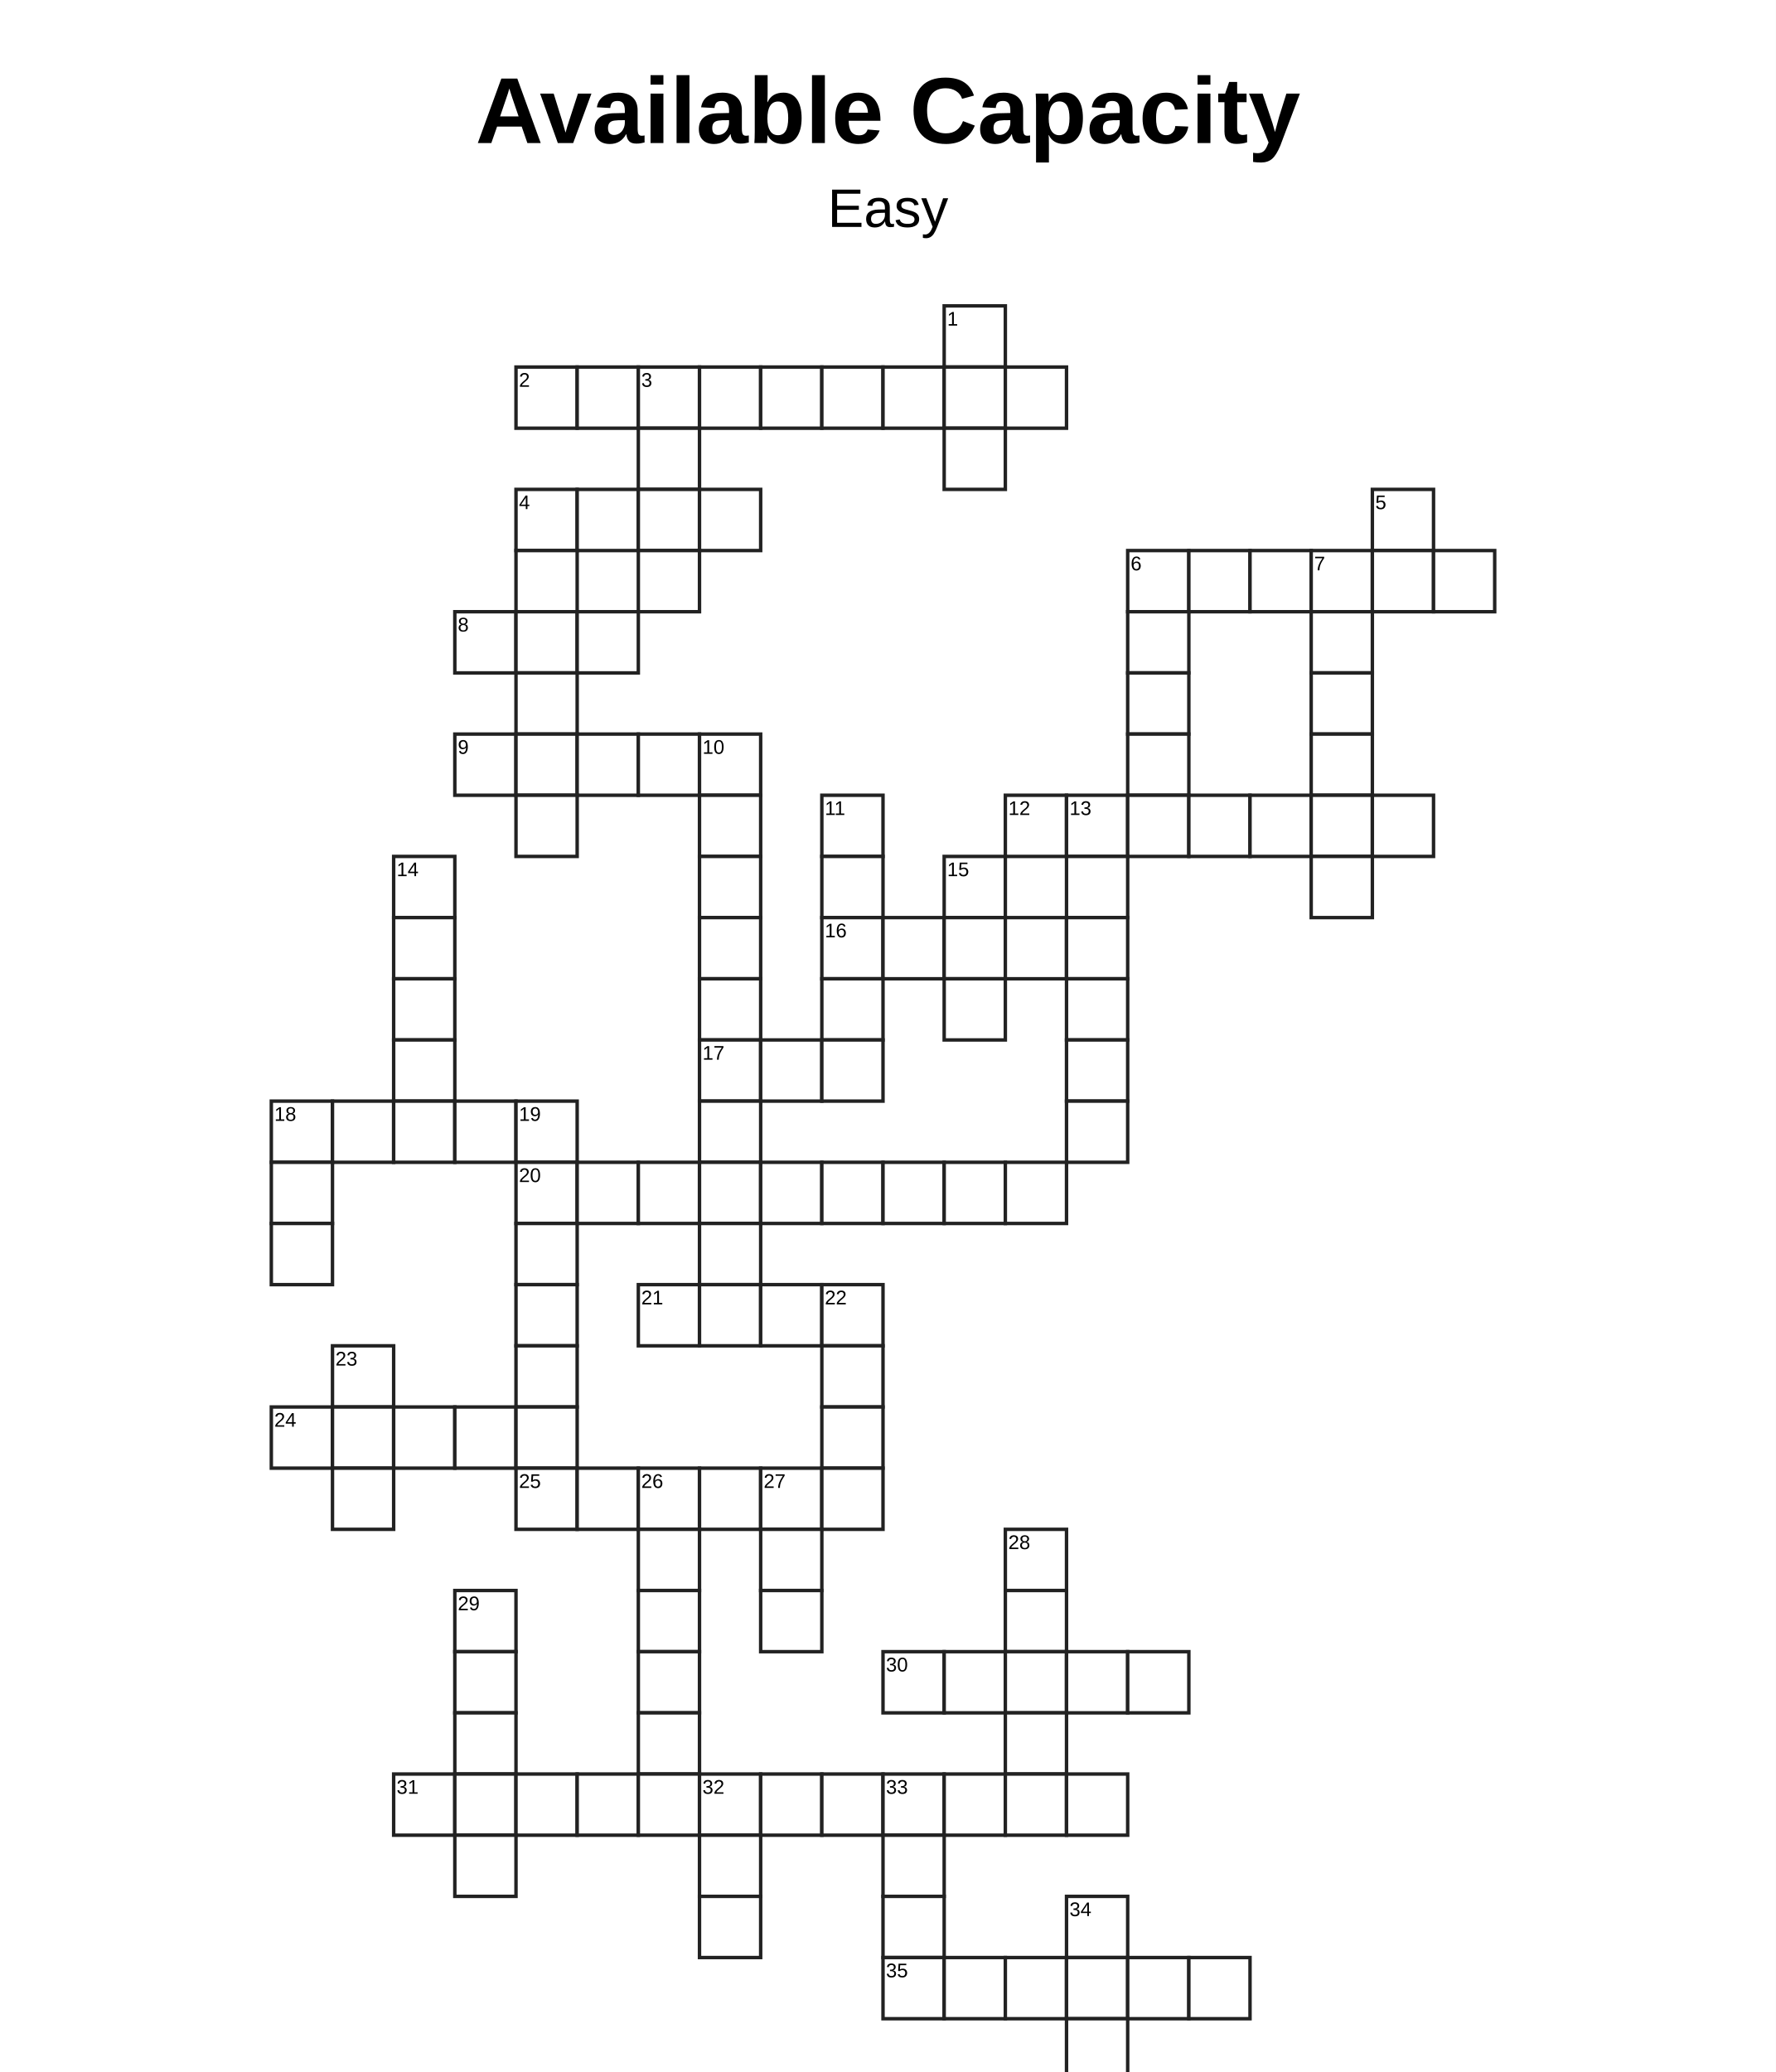
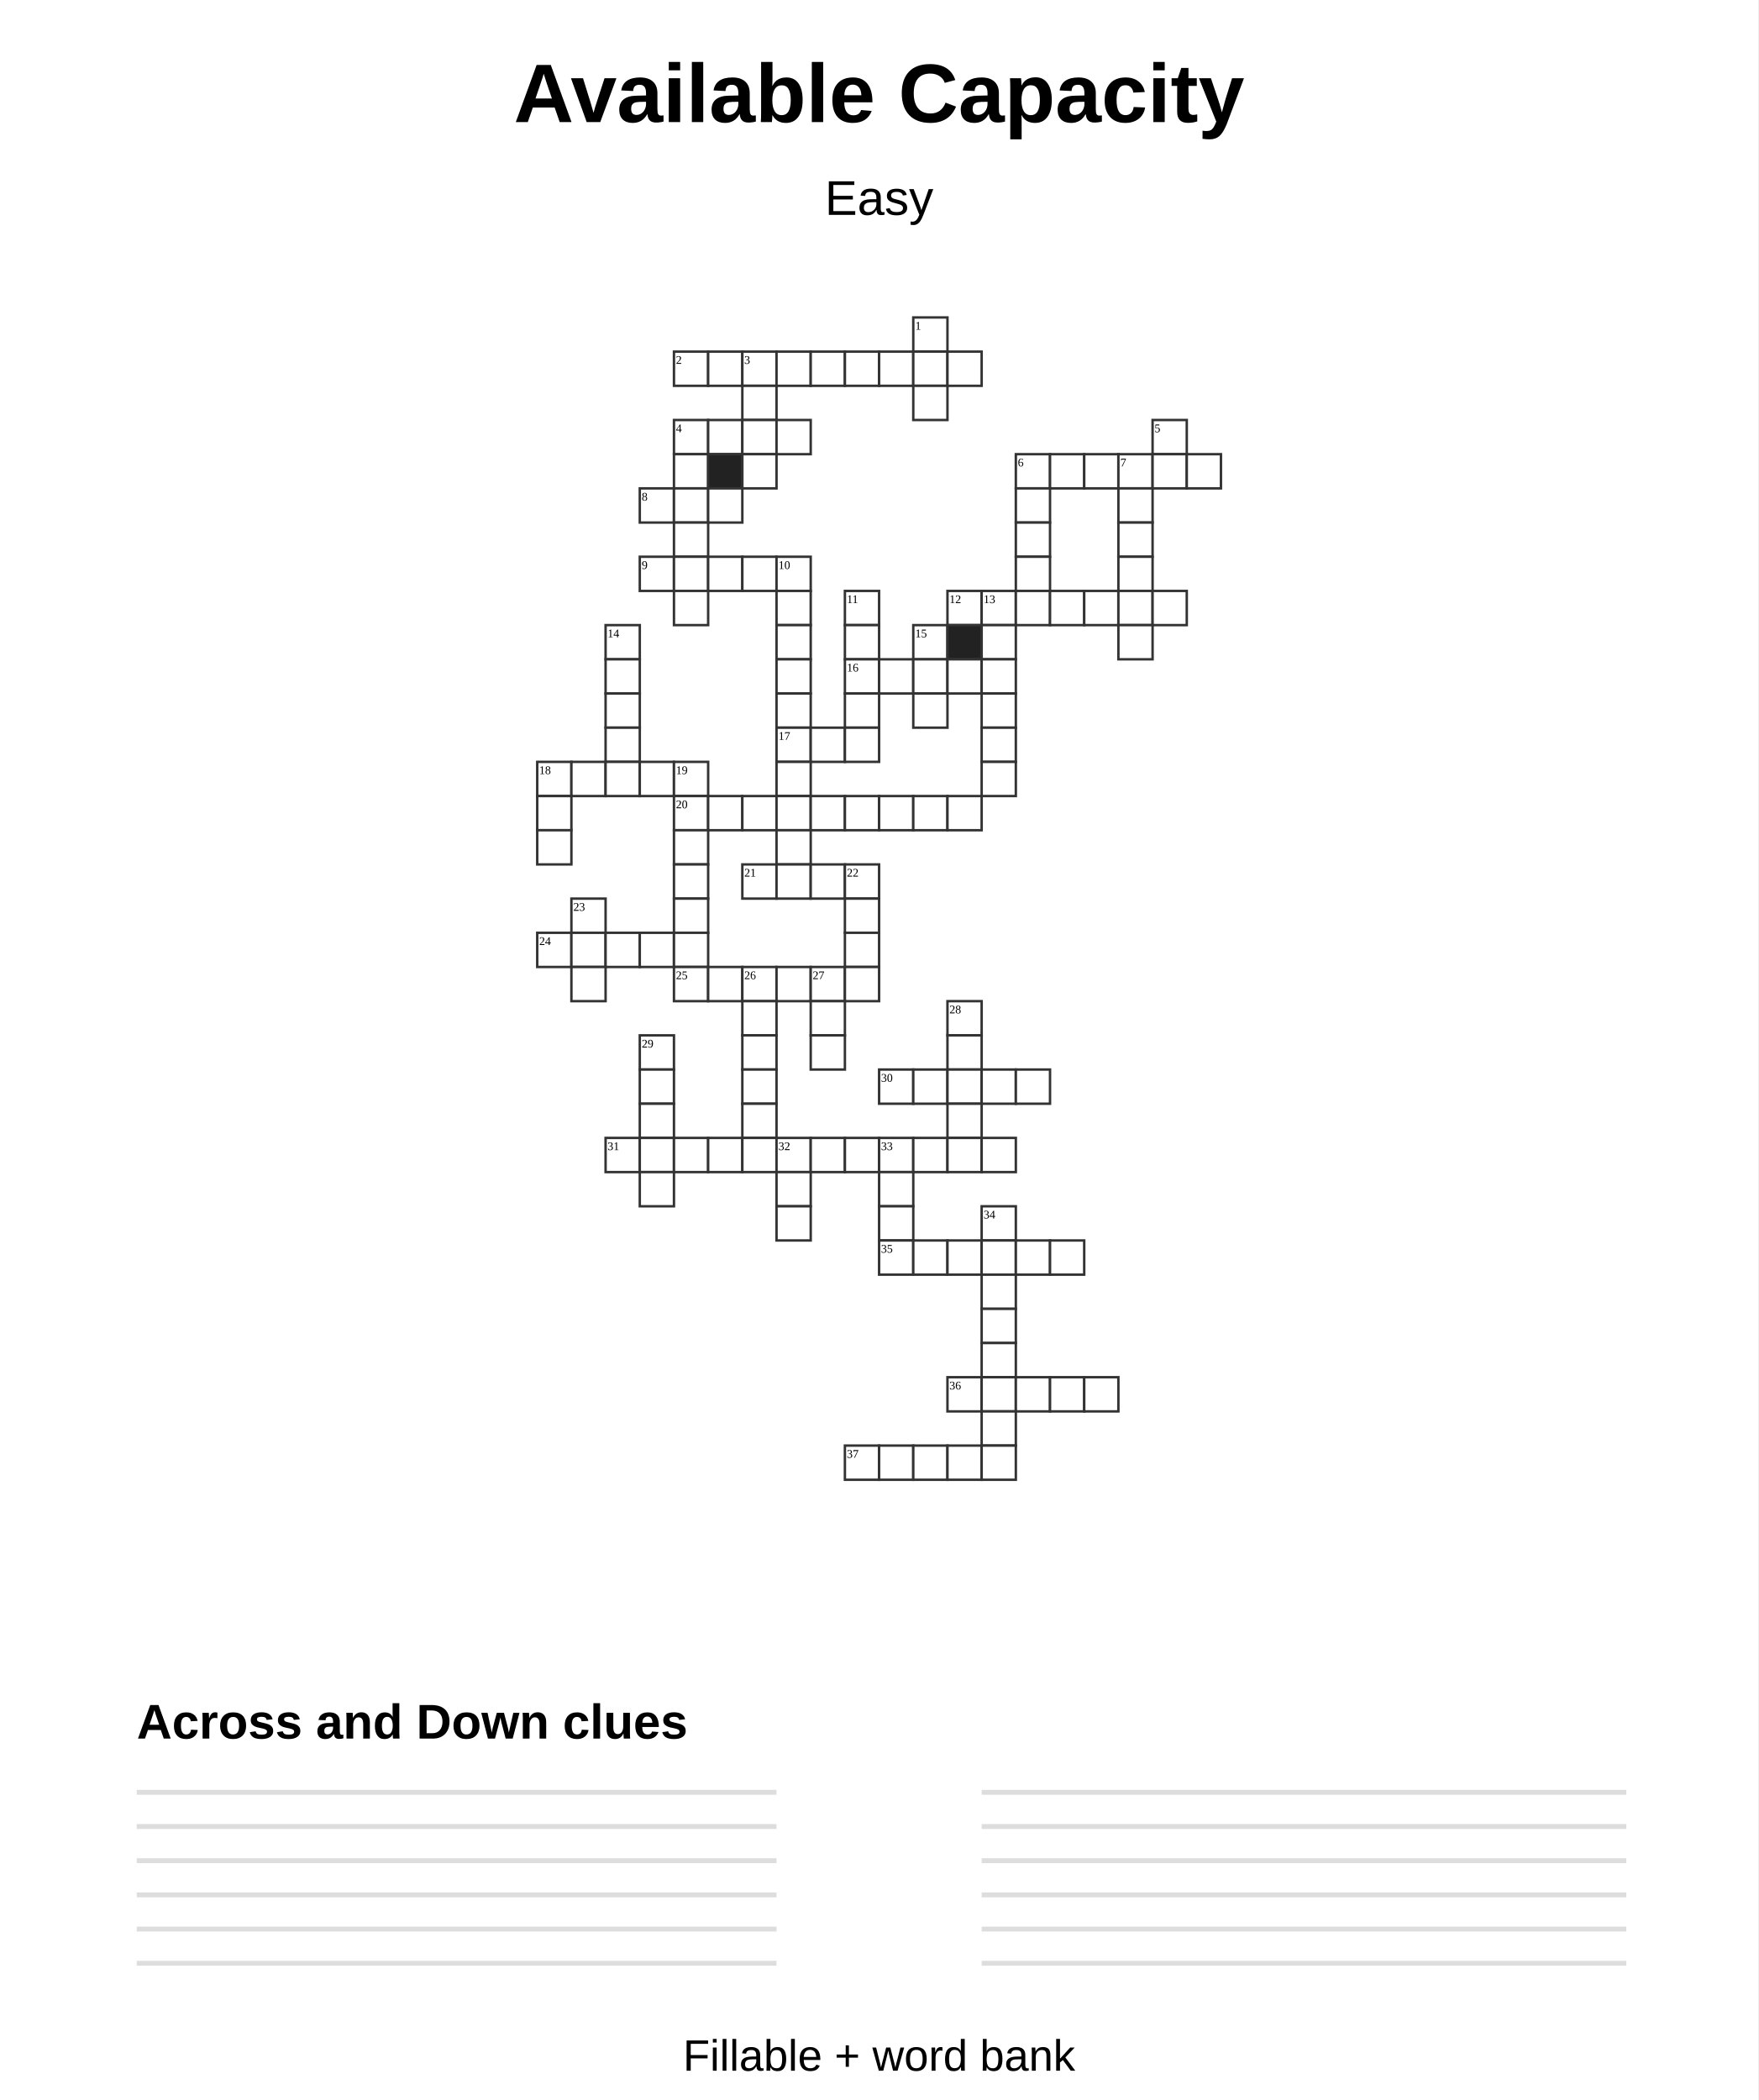
- <svg xmlns="http://www.w3.org/2000/svg" width="360" height="420" viewBox="0 0 360 420">
-   <rect width="360" height="420" fill="white" />
-   <text x="180" y="29" text-anchor="middle" font-family="Arial,sans-serif" font-size="19" font-weight="700">Available Capacity</text>
-   <text x="180" y="46" text-anchor="middle" font-family="Arial,sans-serif" font-size="11">Easy</text>
-   <rect x="191.4" y="62" width="12.4" height="12.4" fill="#fff" stroke="#222" stroke-width=".7" />
-   <text x="192" y="66" font-family="Arial,sans-serif" font-size="4">1</text>
-   <rect x="104.6" y="74.4" width="12.4" height="12.4" fill="#fff" stroke="#222" stroke-width=".7" />
-   <text x="105.2" y="78.4" font-family="Arial,sans-serif" font-size="4">2</text>
-   <rect x="117" y="74.4" width="12.4" height="12.4" fill="#fff" stroke="#222" stroke-width=".7" />
-   <rect x="129.4" y="74.4" width="12.4" height="12.4" fill="#fff" stroke="#222" stroke-width=".7" />
-   <text x="130" y="78.4" font-family="Arial,sans-serif" font-size="4">3</text>
-   <rect x="141.8" y="74.4" width="12.4" height="12.4" fill="#fff" stroke="#222" stroke-width=".7" />
-   <rect x="154.2" y="74.4" width="12.4" height="12.4" fill="#fff" stroke="#222" stroke-width=".7" />
-   <rect x="166.6" y="74.4" width="12.4" height="12.4" fill="#fff" stroke="#222" stroke-width=".7" />
-   <rect x="179" y="74.4" width="12.4" height="12.4" fill="#fff" stroke="#222" stroke-width=".7" />
-   <rect x="191.4" y="74.4" width="12.4" height="12.4" fill="#fff" stroke="#222" stroke-width=".7" />
-   <rect x="203.8" y="74.4" width="12.4" height="12.4" fill="#fff" stroke="#222" stroke-width=".7" />
-   <rect x="129.4" y="86.8" width="12.4" height="12.4" fill="#fff" stroke="#222" stroke-width=".7" />
-   <rect x="191.4" y="86.8" width="12.4" height="12.4" fill="#fff" stroke="#222" stroke-width=".7" />
-   <rect x="104.6" y="99.2" width="12.4" height="12.4" fill="#fff" stroke="#222" stroke-width=".7" />
-   <text x="105.2" y="103.2" font-family="Arial,sans-serif" font-size="4">4</text>
-   <rect x="117" y="99.2" width="12.4" height="12.4" fill="#fff" stroke="#222" stroke-width=".7" />
-   <rect x="129.4" y="99.2" width="12.4" height="12.4" fill="#fff" stroke="#222" stroke-width=".7" />
-   <rect x="141.8" y="99.2" width="12.4" height="12.4" fill="#fff" stroke="#222" stroke-width=".7" />
-   <rect x="278.2" y="99.2" width="12.4" height="12.4" fill="#fff" stroke="#222" stroke-width=".7" />
-   <text x="278.8" y="103.2" font-family="Arial,sans-serif" font-size="4">5</text>
-   <rect x="104.6" y="111.6" width="12.4" height="12.4" fill="#fff" stroke="#222" stroke-width=".7" />
-   <rect x="129.4" y="111.6" width="12.4" height="12.4" fill="#fff" stroke="#222" stroke-width=".7" />
-   <rect x="228.6" y="111.6" width="12.4" height="12.4" fill="#fff" stroke="#222" stroke-width=".7" />
-   <text x="229.2" y="115.6" font-family="Arial,sans-serif" font-size="4">6</text>
-   <rect x="241" y="111.6" width="12.4" height="12.4" fill="#fff" stroke="#222" stroke-width=".7" />
-   <rect x="253.4" y="111.6" width="12.4" height="12.4" fill="#fff" stroke="#222" stroke-width=".7" />
-   <rect x="265.8" y="111.6" width="12.4" height="12.4" fill="#fff" stroke="#222" stroke-width=".7" />
-   <text x="266.4" y="115.6" font-family="Arial,sans-serif" font-size="4">7</text>
-   <rect x="278.2" y="111.6" width="12.4" height="12.4" fill="#fff" stroke="#222" stroke-width=".7" />
-   <rect x="290.6" y="111.6" width="12.4" height="12.4" fill="#fff" stroke="#222" stroke-width=".7" />
-   <rect x="92.2" y="124" width="12.4" height="12.4" fill="#fff" stroke="#222" stroke-width=".7" />
-   <text x="92.8" y="128" font-family="Arial,sans-serif" font-size="4">8</text>
-   <rect x="104.6" y="124" width="12.4" height="12.4" fill="#fff" stroke="#222" stroke-width=".7" />
-   <rect x="117" y="124" width="12.4" height="12.4" fill="#fff" stroke="#222" stroke-width=".7" />
-   <rect x="228.6" y="124" width="12.4" height="12.4" fill="#fff" stroke="#222" stroke-width=".7" />
-   <rect x="265.8" y="124" width="12.4" height="12.4" fill="#fff" stroke="#222" stroke-width=".7" />
-   <rect x="104.6" y="136.4" width="12.4" height="12.4" fill="#fff" stroke="#222" stroke-width=".7" />
-   <rect x="228.6" y="136.4" width="12.4" height="12.4" fill="#fff" stroke="#222" stroke-width=".7" />
-   <rect x="265.8" y="136.4" width="12.4" height="12.4" fill="#fff" stroke="#222" stroke-width=".7" />
-   <rect x="92.2" y="148.8" width="12.4" height="12.4" fill="#fff" stroke="#222" stroke-width=".7" />
-   <text x="92.8" y="152.8" font-family="Arial,sans-serif" font-size="4">9</text>
-   <rect x="104.6" y="148.8" width="12.4" height="12.4" fill="#fff" stroke="#222" stroke-width=".7" />
-   <rect x="117" y="148.8" width="12.4" height="12.4" fill="#fff" stroke="#222" stroke-width=".7" />
-   <rect x="129.4" y="148.8" width="12.4" height="12.4" fill="#fff" stroke="#222" stroke-width=".7" />
-   <rect x="141.8" y="148.8" width="12.4" height="12.4" fill="#fff" stroke="#222" stroke-width=".7" />
-   <text x="142.4" y="152.8" font-family="Arial,sans-serif" font-size="4">10</text>
-   <rect x="228.6" y="148.8" width="12.4" height="12.4" fill="#fff" stroke="#222" stroke-width=".7" />
-   <rect x="265.8" y="148.8" width="12.4" height="12.4" fill="#fff" stroke="#222" stroke-width=".7" />
-   <rect x="104.6" y="161.2" width="12.4" height="12.4" fill="#fff" stroke="#222" stroke-width=".7" />
-   <rect x="141.8" y="161.2" width="12.4" height="12.4" fill="#fff" stroke="#222" stroke-width=".7" />
-   <rect x="166.6" y="161.2" width="12.4" height="12.4" fill="#fff" stroke="#222" stroke-width=".7" />
-   <text x="167.2" y="165.2" font-family="Arial,sans-serif" font-size="4">11</text>
-   <rect x="203.8" y="161.2" width="12.4" height="12.4" fill="#fff" stroke="#222" stroke-width=".7" />
-   <text x="204.4" y="165.2" font-family="Arial,sans-serif" font-size="4">12</text>
-   <rect x="216.2" y="161.2" width="12.4" height="12.4" fill="#fff" stroke="#222" stroke-width=".7" />
-   <text x="216.8" y="165.2" font-family="Arial,sans-serif" font-size="4">13</text>
-   <rect x="228.6" y="161.2" width="12.4" height="12.4" fill="#fff" stroke="#222" stroke-width=".7" />
-   <rect x="241" y="161.2" width="12.4" height="12.4" fill="#fff" stroke="#222" stroke-width=".7" />
-   <rect x="253.4" y="161.2" width="12.4" height="12.4" fill="#fff" stroke="#222" stroke-width=".7" />
-   <rect x="265.8" y="161.2" width="12.4" height="12.4" fill="#fff" stroke="#222" stroke-width=".7" />
-   <rect x="278.2" y="161.2" width="12.4" height="12.4" fill="#fff" stroke="#222" stroke-width=".7" />
-   <rect x="79.8" y="173.6" width="12.4" height="12.4" fill="#fff" stroke="#222" stroke-width=".7" />
-   <text x="80.4" y="177.6" font-family="Arial,sans-serif" font-size="4">14</text>
-   <rect x="141.8" y="173.6" width="12.4" height="12.4" fill="#fff" stroke="#222" stroke-width=".7" />
-   <rect x="166.6" y="173.6" width="12.4" height="12.4" fill="#fff" stroke="#222" stroke-width=".7" />
-   <rect x="191.4" y="173.6" width="12.4" height="12.4" fill="#fff" stroke="#222" stroke-width=".7" />
-   <text x="192" y="177.6" font-family="Arial,sans-serif" font-size="4">15</text>
-   <rect x="216.2" y="173.6" width="12.4" height="12.4" fill="#fff" stroke="#222" stroke-width=".7" />
-   <rect x="265.8" y="173.6" width="12.4" height="12.4" fill="#fff" stroke="#222" stroke-width=".7" />
-   <rect x="79.8" y="186" width="12.4" height="12.4" fill="#fff" stroke="#222" stroke-width=".7" />
-   <rect x="141.8" y="186" width="12.4" height="12.4" fill="#fff" stroke="#222" stroke-width=".7" />
-   <rect x="166.6" y="186" width="12.4" height="12.4" fill="#fff" stroke="#222" stroke-width=".7" />
-   <text x="167.2" y="190" font-family="Arial,sans-serif" font-size="4">16</text>
-   <rect x="179" y="186" width="12.4" height="12.4" fill="#fff" stroke="#222" stroke-width=".7" />
-   <rect x="191.4" y="186" width="12.4" height="12.4" fill="#fff" stroke="#222" stroke-width=".7" />
-   <rect x="203.8" y="186" width="12.4" height="12.4" fill="#fff" stroke="#222" stroke-width=".7" />
-   <rect x="216.2" y="186" width="12.4" height="12.4" fill="#fff" stroke="#222" stroke-width=".7" />
-   <rect x="79.8" y="198.4" width="12.4" height="12.4" fill="#fff" stroke="#222" stroke-width=".7" />
-   <rect x="141.8" y="198.4" width="12.4" height="12.4" fill="#fff" stroke="#222" stroke-width=".7" />
-   <rect x="166.6" y="198.4" width="12.4" height="12.4" fill="#fff" stroke="#222" stroke-width=".7" />
-   <rect x="191.4" y="198.4" width="12.4" height="12.4" fill="#fff" stroke="#222" stroke-width=".7" />
-   <rect x="216.2" y="198.4" width="12.4" height="12.4" fill="#fff" stroke="#222" stroke-width=".7" />
-   <rect x="79.8" y="210.8" width="12.4" height="12.4" fill="#fff" stroke="#222" stroke-width=".7" />
-   <rect x="141.8" y="210.8" width="12.4" height="12.4" fill="#fff" stroke="#222" stroke-width=".7" />
-   <text x="142.4" y="214.8" font-family="Arial,sans-serif" font-size="4">17</text>
-   <rect x="154.2" y="210.8" width="12.4" height="12.4" fill="#fff" stroke="#222" stroke-width=".7" />
-   <rect x="166.6" y="210.8" width="12.4" height="12.4" fill="#fff" stroke="#222" stroke-width=".7" />
-   <rect x="216.2" y="210.8" width="12.4" height="12.4" fill="#fff" stroke="#222" stroke-width=".7" />
-   <rect x="55" y="223.2" width="12.4" height="12.4" fill="#fff" stroke="#222" stroke-width=".7" />
-   <text x="55.6" y="227.2" font-family="Arial,sans-serif" font-size="4">18</text>
-   <rect x="67.4" y="223.2" width="12.4" height="12.4" fill="#fff" stroke="#222" stroke-width=".7" />
-   <rect x="79.8" y="223.2" width="12.4" height="12.4" fill="#fff" stroke="#222" stroke-width=".7" />
-   <rect x="92.2" y="223.2" width="12.4" height="12.4" fill="#fff" stroke="#222" stroke-width=".7" />
-   <rect x="104.6" y="223.2" width="12.4" height="12.4" fill="#fff" stroke="#222" stroke-width=".7" />
-   <text x="105.2" y="227.2" font-family="Arial,sans-serif" font-size="4">19</text>
-   <rect x="141.8" y="223.2" width="12.4" height="12.4" fill="#fff" stroke="#222" stroke-width=".7" />
-   <rect x="216.2" y="223.2" width="12.4" height="12.4" fill="#fff" stroke="#222" stroke-width=".7" />
-   <rect x="55" y="235.6" width="12.4" height="12.4" fill="#fff" stroke="#222" stroke-width=".7" />
-   <rect x="104.6" y="235.6" width="12.4" height="12.4" fill="#fff" stroke="#222" stroke-width=".7" />
-   <text x="105.2" y="239.6" font-family="Arial,sans-serif" font-size="4">20</text>
-   <rect x="117" y="235.6" width="12.4" height="12.4" fill="#fff" stroke="#222" stroke-width=".7" />
-   <rect x="129.4" y="235.6" width="12.4" height="12.4" fill="#fff" stroke="#222" stroke-width=".7" />
-   <rect x="141.8" y="235.6" width="12.4" height="12.4" fill="#fff" stroke="#222" stroke-width=".7" />
-   <rect x="154.2" y="235.6" width="12.4" height="12.4" fill="#fff" stroke="#222" stroke-width=".7" />
-   <rect x="166.6" y="235.6" width="12.4" height="12.4" fill="#fff" stroke="#222" stroke-width=".7" />
-   <rect x="179" y="235.6" width="12.4" height="12.4" fill="#fff" stroke="#222" stroke-width=".7" />
-   <rect x="191.4" y="235.6" width="12.4" height="12.4" fill="#fff" stroke="#222" stroke-width=".7" />
-   <rect x="203.8" y="235.6" width="12.4" height="12.4" fill="#fff" stroke="#222" stroke-width=".7" />
-   <rect x="55" y="248" width="12.4" height="12.4" fill="#fff" stroke="#222" stroke-width=".7" />
-   <rect x="104.6" y="248" width="12.4" height="12.4" fill="#fff" stroke="#222" stroke-width=".7" />
-   <rect x="141.8" y="248" width="12.4" height="12.4" fill="#fff" stroke="#222" stroke-width=".7" />
-   <rect x="104.6" y="260.4" width="12.4" height="12.4" fill="#fff" stroke="#222" stroke-width=".7" />
-   <rect x="129.4" y="260.4" width="12.4" height="12.4" fill="#fff" stroke="#222" stroke-width=".7" />
-   <text x="130" y="264.4" font-family="Arial,sans-serif" font-size="4">21</text>
-   <rect x="141.8" y="260.4" width="12.4" height="12.4" fill="#fff" stroke="#222" stroke-width=".7" />
-   <rect x="154.2" y="260.4" width="12.4" height="12.4" fill="#fff" stroke="#222" stroke-width=".7" />
-   <rect x="166.6" y="260.4" width="12.4" height="12.4" fill="#fff" stroke="#222" stroke-width=".7" />
-   <text x="167.2" y="264.4" font-family="Arial,sans-serif" font-size="4">22</text>
-   <rect x="67.4" y="272.8" width="12.4" height="12.4" fill="#fff" stroke="#222" stroke-width=".7" />
-   <text x="68" y="276.8" font-family="Arial,sans-serif" font-size="4">23</text>
-   <rect x="104.6" y="272.8" width="12.4" height="12.4" fill="#fff" stroke="#222" stroke-width=".7" />
-   <rect x="166.6" y="272.8" width="12.4" height="12.4" fill="#fff" stroke="#222" stroke-width=".7" />
-   <rect x="55" y="285.2" width="12.4" height="12.4" fill="#fff" stroke="#222" stroke-width=".7" />
-   <text x="55.6" y="289.2" font-family="Arial,sans-serif" font-size="4">24</text>
-   <rect x="67.4" y="285.2" width="12.4" height="12.4" fill="#fff" stroke="#222" stroke-width=".7" />
-   <rect x="79.8" y="285.2" width="12.4" height="12.4" fill="#fff" stroke="#222" stroke-width=".7" />
-   <rect x="92.2" y="285.2" width="12.4" height="12.4" fill="#fff" stroke="#222" stroke-width=".7" />
-   <rect x="104.6" y="285.2" width="12.4" height="12.4" fill="#fff" stroke="#222" stroke-width=".7" />
-   <rect x="166.6" y="285.2" width="12.4" height="12.4" fill="#fff" stroke="#222" stroke-width=".7" />
-   <rect x="67.4" y="297.6" width="12.4" height="12.4" fill="#fff" stroke="#222" stroke-width=".7" />
-   <rect x="104.6" y="297.6" width="12.4" height="12.4" fill="#fff" stroke="#222" stroke-width=".7" />
-   <text x="105.2" y="301.6" font-family="Arial,sans-serif" font-size="4">25</text>
-   <rect x="117" y="297.6" width="12.4" height="12.4" fill="#fff" stroke="#222" stroke-width=".7" />
-   <rect x="129.4" y="297.6" width="12.4" height="12.4" fill="#fff" stroke="#222" stroke-width=".7" />
-   <text x="130" y="301.6" font-family="Arial,sans-serif" font-size="4">26</text>
-   <rect x="141.8" y="297.6" width="12.4" height="12.4" fill="#fff" stroke="#222" stroke-width=".7" />
-   <rect x="154.2" y="297.6" width="12.4" height="12.4" fill="#fff" stroke="#222" stroke-width=".7" />
-   <text x="154.8" y="301.6" font-family="Arial,sans-serif" font-size="4">27</text>
-   <rect x="166.6" y="297.6" width="12.4" height="12.4" fill="#fff" stroke="#222" stroke-width=".7" />
-   <rect x="129.4" y="310" width="12.4" height="12.4" fill="#fff" stroke="#222" stroke-width=".7" />
-   <rect x="154.2" y="310" width="12.4" height="12.4" fill="#fff" stroke="#222" stroke-width=".7" />
-   <rect x="203.8" y="310" width="12.4" height="12.4" fill="#fff" stroke="#222" stroke-width=".7" />
-   <text x="204.4" y="314" font-family="Arial,sans-serif" font-size="4">28</text>
-   <rect x="92.2" y="322.4" width="12.4" height="12.4" fill="#fff" stroke="#222" stroke-width=".7" />
-   <text x="92.8" y="326.4" font-family="Arial,sans-serif" font-size="4">29</text>
-   <rect x="129.4" y="322.4" width="12.4" height="12.4" fill="#fff" stroke="#222" stroke-width=".7" />
-   <rect x="154.2" y="322.4" width="12.4" height="12.4" fill="#fff" stroke="#222" stroke-width=".7" />
-   <rect x="203.8" y="322.4" width="12.4" height="12.4" fill="#fff" stroke="#222" stroke-width=".7" />
-   <rect x="92.2" y="334.8" width="12.4" height="12.4" fill="#fff" stroke="#222" stroke-width=".7" />
-   <rect x="129.4" y="334.8" width="12.4" height="12.4" fill="#fff" stroke="#222" stroke-width=".7" />
-   <rect x="179" y="334.8" width="12.4" height="12.4" fill="#fff" stroke="#222" stroke-width=".7" />
-   <text x="179.6" y="338.8" font-family="Arial,sans-serif" font-size="4">30</text>
-   <rect x="191.4" y="334.8" width="12.4" height="12.4" fill="#fff" stroke="#222" stroke-width=".7" />
-   <rect x="203.8" y="334.8" width="12.4" height="12.4" fill="#fff" stroke="#222" stroke-width=".7" />
-   <rect x="216.2" y="334.8" width="12.4" height="12.4" fill="#fff" stroke="#222" stroke-width=".7" />
-   <rect x="228.6" y="334.8" width="12.4" height="12.4" fill="#fff" stroke="#222" stroke-width=".7" />
-   <rect x="92.2" y="347.2" width="12.4" height="12.4" fill="#fff" stroke="#222" stroke-width=".7" />
-   <rect x="129.4" y="347.2" width="12.4" height="12.4" fill="#fff" stroke="#222" stroke-width=".7" />
-   <rect x="203.8" y="347.2" width="12.4" height="12.4" fill="#fff" stroke="#222" stroke-width=".7" />
-   <rect x="79.8" y="359.6" width="12.4" height="12.4" fill="#fff" stroke="#222" stroke-width=".7" />
-   <text x="80.4" y="363.6" font-family="Arial,sans-serif" font-size="4">31</text>
-   <rect x="92.2" y="359.6" width="12.4" height="12.4" fill="#fff" stroke="#222" stroke-width=".7" />
-   <rect x="104.6" y="359.6" width="12.4" height="12.4" fill="#fff" stroke="#222" stroke-width=".7" />
-   <rect x="117" y="359.6" width="12.4" height="12.4" fill="#fff" stroke="#222" stroke-width=".7" />
-   <rect x="129.4" y="359.6" width="12.4" height="12.4" fill="#fff" stroke="#222" stroke-width=".7" />
-   <rect x="141.8" y="359.6" width="12.4" height="12.4" fill="#fff" stroke="#222" stroke-width=".7" />
-   <text x="142.4" y="363.6" font-family="Arial,sans-serif" font-size="4">32</text>
-   <rect x="154.2" y="359.6" width="12.4" height="12.4" fill="#fff" stroke="#222" stroke-width=".7" />
-   <rect x="166.6" y="359.6" width="12.4" height="12.4" fill="#fff" stroke="#222" stroke-width=".7" />
-   <rect x="179" y="359.6" width="12.4" height="12.4" fill="#fff" stroke="#222" stroke-width=".7" />
-   <text x="179.6" y="363.6" font-family="Arial,sans-serif" font-size="4">33</text>
-   <rect x="191.4" y="359.6" width="12.4" height="12.4" fill="#fff" stroke="#222" stroke-width=".7" />
-   <rect x="203.8" y="359.6" width="12.4" height="12.4" fill="#fff" stroke="#222" stroke-width=".7" />
-   <rect x="216.2" y="359.6" width="12.4" height="12.4" fill="#fff" stroke="#222" stroke-width=".7" />
-   <rect x="92.2" y="372" width="12.4" height="12.4" fill="#fff" stroke="#222" stroke-width=".7" />
-   <rect x="141.8" y="372" width="12.4" height="12.4" fill="#fff" stroke="#222" stroke-width=".7" />
-   <rect x="179" y="372" width="12.4" height="12.4" fill="#fff" stroke="#222" stroke-width=".7" />
-   <rect x="141.8" y="384.4" width="12.4" height="12.4" fill="#fff" stroke="#222" stroke-width=".7" />
-   <rect x="179" y="384.4" width="12.4" height="12.4" fill="#fff" stroke="#222" stroke-width=".7" />
-   <rect x="216.2" y="384.4" width="12.4" height="12.4" fill="#fff" stroke="#222" stroke-width=".7" />
-   <text x="216.8" y="388.4" font-family="Arial,sans-serif" font-size="4">34</text>
-   <rect x="179" y="396.8" width="12.4" height="12.4" fill="#fff" stroke="#222" stroke-width=".7" />
-   <text x="179.6" y="400.8" font-family="Arial,sans-serif" font-size="4">35</text>
-   <rect x="191.4" y="396.8" width="12.4" height="12.4" fill="#fff" stroke="#222" stroke-width=".7" />
-   <rect x="203.8" y="396.8" width="12.4" height="12.4" fill="#fff" stroke="#222" stroke-width=".7" />
-   <rect x="216.2" y="396.8" width="12.4" height="12.4" fill="#fff" stroke="#222" stroke-width=".7" />
-   <rect x="228.6" y="396.8" width="12.4" height="12.4" fill="#fff" stroke="#222" stroke-width=".7" />
-   <rect x="241" y="396.8" width="12.4" height="12.4" fill="#fff" stroke="#222" stroke-width=".7" />
-   <rect x="216.2" y="409.2" width="12.4" height="12.4" fill="#fff" stroke="#222" stroke-width=".7" />
-   <rect x="216.2" y="421.6" width="12.4" height="12.4" fill="#fff" stroke="#222" stroke-width=".7" />
-   <rect x="216.2" y="434" width="12.4" height="12.4" fill="#fff" stroke="#222" stroke-width=".7" />
-   <rect x="203.8" y="446.4" width="12.4" height="12.4" fill="#fff" stroke="#222" stroke-width=".7" />
-   <text x="204.4" y="450.4" font-family="Arial,sans-serif" font-size="4">36</text>
-   <rect x="216.2" y="446.4" width="12.4" height="12.4" fill="#fff" stroke="#222" stroke-width=".7" />
-   <rect x="228.6" y="446.4" width="12.4" height="12.4" fill="#fff" stroke="#222" stroke-width=".7" />
-   <rect x="241" y="446.4" width="12.4" height="12.4" fill="#fff" stroke="#222" stroke-width=".7" />
-   <rect x="253.4" y="446.4" width="12.4" height="12.4" fill="#fff" stroke="#222" stroke-width=".7" />
-   <rect x="216.2" y="458.8" width="12.4" height="12.4" fill="#fff" stroke="#222" stroke-width=".7" />
-   <rect x="166.6" y="471.2" width="12.4" height="12.4" fill="#fff" stroke="#222" stroke-width=".7" />
-   <text x="167.2" y="475.2" font-family="Arial,sans-serif" font-size="4">37</text>
-   <rect x="179" y="471.2" width="12.4" height="12.4" fill="#fff" stroke="#222" stroke-width=".7" />
-   <rect x="191.4" y="471.2" width="12.4" height="12.4" fill="#fff" stroke="#222" stroke-width=".7" />
-   <rect x="203.8" y="471.2" width="12.4" height="12.4" fill="#fff" stroke="#222" stroke-width=".7" />
-   <rect x="216.2" y="471.2" width="12.4" height="12.4" fill="#fff" stroke="#222" stroke-width=".7" />
+ <svg xmlns="http://www.w3.org/2000/svg" width="360" height="430" viewBox="0 0 360 430">
+   <rect width="360" height="430" fill="#fff" />
+   <text x="180" y="25" font-family="Arial,sans-serif" text-anchor="middle" font-size="17" font-weight="bold">Available Capacity</text>
+   <text x="180" y="44" font-family="Arial,sans-serif" text-anchor="middle" font-size="10">Easy</text>
+   <rect x="187" y="65" width="7" height="7" fill="#fff" stroke="#333" stroke-width=".5" />
+   <text x="187.4" y="67.5" font-size="2.4">1</text>
+   <rect x="138" y="72" width="7" height="7" fill="#fff" stroke="#333" stroke-width=".5" />
+   <text x="138.4" y="74.5" font-size="2.4">2</text>
+   <rect x="145" y="72" width="7" height="7" fill="#fff" stroke="#333" stroke-width=".5" />
+   <rect x="152" y="72" width="7" height="7" fill="#fff" stroke="#333" stroke-width=".5" />
+   <text x="152.4" y="74.5" font-size="2.4">3</text>
+   <rect x="159" y="72" width="7" height="7" fill="#fff" stroke="#333" stroke-width=".5" />
+   <rect x="166" y="72" width="7" height="7" fill="#fff" stroke="#333" stroke-width=".5" />
+   <rect x="173" y="72" width="7" height="7" fill="#fff" stroke="#333" stroke-width=".5" />
+   <rect x="180" y="72" width="7" height="7" fill="#fff" stroke="#333" stroke-width=".5" />
+   <rect x="187" y="72" width="7" height="7" fill="#fff" stroke="#333" stroke-width=".5" />
+   <rect x="194" y="72" width="7" height="7" fill="#fff" stroke="#333" stroke-width=".5" />
+   <rect x="152" y="79" width="7" height="7" fill="#fff" stroke="#333" stroke-width=".5" />
+   <rect x="187" y="79" width="7" height="7" fill="#fff" stroke="#333" stroke-width=".5" />
+   <rect x="138" y="86" width="7" height="7" fill="#fff" stroke="#333" stroke-width=".5" />
+   <text x="138.4" y="88.5" font-size="2.4">4</text>
+   <rect x="145" y="86" width="7" height="7" fill="#fff" stroke="#333" stroke-width=".5" />
+   <rect x="152" y="86" width="7" height="7" fill="#fff" stroke="#333" stroke-width=".5" />
+   <rect x="159" y="86" width="7" height="7" fill="#fff" stroke="#333" stroke-width=".5" />
+   <rect x="236" y="86" width="7" height="7" fill="#fff" stroke="#333" stroke-width=".5" />
+   <text x="236.4" y="88.5" font-size="2.4">5</text>
+   <rect x="138" y="93" width="7" height="7" fill="#fff" stroke="#333" stroke-width=".5" />
+   <rect x="145" y="93" width="7" height="7" fill="#222" stroke="#333" stroke-width=".5" />
+   <rect x="152" y="93" width="7" height="7" fill="#fff" stroke="#333" stroke-width=".5" />
+   <rect x="208" y="93" width="7" height="7" fill="#fff" stroke="#333" stroke-width=".5" />
+   <text x="208.4" y="95.5" font-size="2.4">6</text>
+   <rect x="215" y="93" width="7" height="7" fill="#fff" stroke="#333" stroke-width=".5" />
+   <rect x="222" y="93" width="7" height="7" fill="#fff" stroke="#333" stroke-width=".5" />
+   <rect x="229" y="93" width="7" height="7" fill="#fff" stroke="#333" stroke-width=".5" />
+   <text x="229.4" y="95.5" font-size="2.4">7</text>
+   <rect x="236" y="93" width="7" height="7" fill="#fff" stroke="#333" stroke-width=".5" />
+   <rect x="243" y="93" width="7" height="7" fill="#fff" stroke="#333" stroke-width=".5" />
+   <rect x="131" y="100" width="7" height="7" fill="#fff" stroke="#333" stroke-width=".5" />
+   <text x="131.4" y="102.5" font-size="2.4">8</text>
+   <rect x="138" y="100" width="7" height="7" fill="#fff" stroke="#333" stroke-width=".5" />
+   <rect x="145" y="100" width="7" height="7" fill="#fff" stroke="#333" stroke-width=".5" />
+   <rect x="208" y="100" width="7" height="7" fill="#fff" stroke="#333" stroke-width=".5" />
+   <rect x="229" y="100" width="7" height="7" fill="#fff" stroke="#333" stroke-width=".5" />
+   <rect x="138" y="107" width="7" height="7" fill="#fff" stroke="#333" stroke-width=".5" />
+   <rect x="208" y="107" width="7" height="7" fill="#fff" stroke="#333" stroke-width=".5" />
+   <rect x="229" y="107" width="7" height="7" fill="#fff" stroke="#333" stroke-width=".5" />
+   <rect x="131" y="114" width="7" height="7" fill="#fff" stroke="#333" stroke-width=".5" />
+   <text x="131.4" y="116.5" font-size="2.4">9</text>
+   <rect x="138" y="114" width="7" height="7" fill="#fff" stroke="#333" stroke-width=".5" />
+   <rect x="145" y="114" width="7" height="7" fill="#fff" stroke="#333" stroke-width=".5" />
+   <rect x="152" y="114" width="7" height="7" fill="#fff" stroke="#333" stroke-width=".5" />
+   <rect x="159" y="114" width="7" height="7" fill="#fff" stroke="#333" stroke-width=".5" />
+   <text x="159.4" y="116.5" font-size="2.4">10</text>
+   <rect x="208" y="114" width="7" height="7" fill="#fff" stroke="#333" stroke-width=".5" />
+   <rect x="229" y="114" width="7" height="7" fill="#fff" stroke="#333" stroke-width=".5" />
+   <rect x="138" y="121" width="7" height="7" fill="#fff" stroke="#333" stroke-width=".5" />
+   <rect x="159" y="121" width="7" height="7" fill="#fff" stroke="#333" stroke-width=".5" />
+   <rect x="173" y="121" width="7" height="7" fill="#fff" stroke="#333" stroke-width=".5" />
+   <text x="173.4" y="123.5" font-size="2.4">11</text>
+   <rect x="194" y="121" width="7" height="7" fill="#fff" stroke="#333" stroke-width=".5" />
+   <text x="194.4" y="123.5" font-size="2.4">12</text>
+   <rect x="201" y="121" width="7" height="7" fill="#fff" stroke="#333" stroke-width=".5" />
+   <text x="201.4" y="123.5" font-size="2.4">13</text>
+   <rect x="208" y="121" width="7" height="7" fill="#fff" stroke="#333" stroke-width=".5" />
+   <rect x="215" y="121" width="7" height="7" fill="#fff" stroke="#333" stroke-width=".5" />
+   <rect x="222" y="121" width="7" height="7" fill="#fff" stroke="#333" stroke-width=".5" />
+   <rect x="229" y="121" width="7" height="7" fill="#fff" stroke="#333" stroke-width=".5" />
+   <rect x="236" y="121" width="7" height="7" fill="#fff" stroke="#333" stroke-width=".5" />
+   <rect x="124" y="128" width="7" height="7" fill="#fff" stroke="#333" stroke-width=".5" />
+   <text x="124.4" y="130.5" font-size="2.4">14</text>
+   <rect x="159" y="128" width="7" height="7" fill="#fff" stroke="#333" stroke-width=".5" />
+   <rect x="173" y="128" width="7" height="7" fill="#fff" stroke="#333" stroke-width=".5" />
+   <rect x="187" y="128" width="7" height="7" fill="#fff" stroke="#333" stroke-width=".5" />
+   <text x="187.4" y="130.5" font-size="2.4">15</text>
+   <rect x="194" y="128" width="7" height="7" fill="#222" stroke="#333" stroke-width=".5" />
+   <rect x="201" y="128" width="7" height="7" fill="#fff" stroke="#333" stroke-width=".5" />
+   <rect x="229" y="128" width="7" height="7" fill="#fff" stroke="#333" stroke-width=".5" />
+   <rect x="124" y="135" width="7" height="7" fill="#fff" stroke="#333" stroke-width=".5" />
+   <rect x="159" y="135" width="7" height="7" fill="#fff" stroke="#333" stroke-width=".5" />
+   <rect x="173" y="135" width="7" height="7" fill="#fff" stroke="#333" stroke-width=".5" />
+   <text x="173.4" y="137.5" font-size="2.4">16</text>
+   <rect x="180" y="135" width="7" height="7" fill="#fff" stroke="#333" stroke-width=".5" />
+   <rect x="187" y="135" width="7" height="7" fill="#fff" stroke="#333" stroke-width=".5" />
+   <rect x="194" y="135" width="7" height="7" fill="#fff" stroke="#333" stroke-width=".5" />
+   <rect x="201" y="135" width="7" height="7" fill="#fff" stroke="#333" stroke-width=".5" />
+   <rect x="124" y="142" width="7" height="7" fill="#fff" stroke="#333" stroke-width=".5" />
+   <rect x="159" y="142" width="7" height="7" fill="#fff" stroke="#333" stroke-width=".5" />
+   <rect x="173" y="142" width="7" height="7" fill="#fff" stroke="#333" stroke-width=".5" />
+   <rect x="187" y="142" width="7" height="7" fill="#fff" stroke="#333" stroke-width=".5" />
+   <rect x="201" y="142" width="7" height="7" fill="#fff" stroke="#333" stroke-width=".5" />
+   <rect x="124" y="149" width="7" height="7" fill="#fff" stroke="#333" stroke-width=".5" />
+   <rect x="159" y="149" width="7" height="7" fill="#fff" stroke="#333" stroke-width=".5" />
+   <text x="159.4" y="151.5" font-size="2.4">17</text>
+   <rect x="166" y="149" width="7" height="7" fill="#fff" stroke="#333" stroke-width=".5" />
+   <rect x="173" y="149" width="7" height="7" fill="#fff" stroke="#333" stroke-width=".5" />
+   <rect x="201" y="149" width="7" height="7" fill="#fff" stroke="#333" stroke-width=".5" />
+   <rect x="110" y="156" width="7" height="7" fill="#fff" stroke="#333" stroke-width=".5" />
+   <text x="110.4" y="158.5" font-size="2.4">18</text>
+   <rect x="117" y="156" width="7" height="7" fill="#fff" stroke="#333" stroke-width=".5" />
+   <rect x="124" y="156" width="7" height="7" fill="#fff" stroke="#333" stroke-width=".5" />
+   <rect x="131" y="156" width="7" height="7" fill="#fff" stroke="#333" stroke-width=".5" />
+   <rect x="138" y="156" width="7" height="7" fill="#fff" stroke="#333" stroke-width=".5" />
+   <text x="138.4" y="158.5" font-size="2.4">19</text>
+   <rect x="159" y="156" width="7" height="7" fill="#fff" stroke="#333" stroke-width=".5" />
+   <rect x="201" y="156" width="7" height="7" fill="#fff" stroke="#333" stroke-width=".5" />
+   <rect x="110" y="163" width="7" height="7" fill="#fff" stroke="#333" stroke-width=".5" />
+   <rect x="138" y="163" width="7" height="7" fill="#fff" stroke="#333" stroke-width=".5" />
+   <text x="138.4" y="165.5" font-size="2.4">20</text>
+   <rect x="145" y="163" width="7" height="7" fill="#fff" stroke="#333" stroke-width=".5" />
+   <rect x="152" y="163" width="7" height="7" fill="#fff" stroke="#333" stroke-width=".5" />
+   <rect x="159" y="163" width="7" height="7" fill="#fff" stroke="#333" stroke-width=".5" />
+   <rect x="166" y="163" width="7" height="7" fill="#fff" stroke="#333" stroke-width=".5" />
+   <rect x="173" y="163" width="7" height="7" fill="#fff" stroke="#333" stroke-width=".5" />
+   <rect x="180" y="163" width="7" height="7" fill="#fff" stroke="#333" stroke-width=".5" />
+   <rect x="187" y="163" width="7" height="7" fill="#fff" stroke="#333" stroke-width=".5" />
+   <rect x="194" y="163" width="7" height="7" fill="#fff" stroke="#333" stroke-width=".5" />
+   <rect x="110" y="170" width="7" height="7" fill="#fff" stroke="#333" stroke-width=".5" />
+   <rect x="138" y="170" width="7" height="7" fill="#fff" stroke="#333" stroke-width=".5" />
+   <rect x="159" y="170" width="7" height="7" fill="#fff" stroke="#333" stroke-width=".5" />
+   <rect x="138" y="177" width="7" height="7" fill="#fff" stroke="#333" stroke-width=".5" />
+   <rect x="152" y="177" width="7" height="7" fill="#fff" stroke="#333" stroke-width=".5" />
+   <text x="152.4" y="179.5" font-size="2.4">21</text>
+   <rect x="159" y="177" width="7" height="7" fill="#fff" stroke="#333" stroke-width=".5" />
+   <rect x="166" y="177" width="7" height="7" fill="#fff" stroke="#333" stroke-width=".5" />
+   <rect x="173" y="177" width="7" height="7" fill="#fff" stroke="#333" stroke-width=".5" />
+   <text x="173.4" y="179.5" font-size="2.4">22</text>
+   <rect x="117" y="184" width="7" height="7" fill="#fff" stroke="#333" stroke-width=".5" />
+   <text x="117.4" y="186.5" font-size="2.4">23</text>
+   <rect x="138" y="184" width="7" height="7" fill="#fff" stroke="#333" stroke-width=".5" />
+   <rect x="173" y="184" width="7" height="7" fill="#fff" stroke="#333" stroke-width=".5" />
+   <rect x="110" y="191" width="7" height="7" fill="#fff" stroke="#333" stroke-width=".5" />
+   <text x="110.4" y="193.5" font-size="2.4">24</text>
+   <rect x="117" y="191" width="7" height="7" fill="#fff" stroke="#333" stroke-width=".5" />
+   <rect x="124" y="191" width="7" height="7" fill="#fff" stroke="#333" stroke-width=".5" />
+   <rect x="131" y="191" width="7" height="7" fill="#fff" stroke="#333" stroke-width=".5" />
+   <rect x="138" y="191" width="7" height="7" fill="#fff" stroke="#333" stroke-width=".5" />
+   <rect x="173" y="191" width="7" height="7" fill="#fff" stroke="#333" stroke-width=".5" />
+   <rect x="117" y="198" width="7" height="7" fill="#fff" stroke="#333" stroke-width=".5" />
+   <rect x="138" y="198" width="7" height="7" fill="#fff" stroke="#333" stroke-width=".5" />
+   <text x="138.4" y="200.5" font-size="2.4">25</text>
+   <rect x="145" y="198" width="7" height="7" fill="#fff" stroke="#333" stroke-width=".5" />
+   <rect x="152" y="198" width="7" height="7" fill="#fff" stroke="#333" stroke-width=".5" />
+   <text x="152.4" y="200.5" font-size="2.4">26</text>
+   <rect x="159" y="198" width="7" height="7" fill="#fff" stroke="#333" stroke-width=".5" />
+   <rect x="166" y="198" width="7" height="7" fill="#fff" stroke="#333" stroke-width=".5" />
+   <text x="166.4" y="200.5" font-size="2.4">27</text>
+   <rect x="173" y="198" width="7" height="7" fill="#fff" stroke="#333" stroke-width=".5" />
+   <rect x="152" y="205" width="7" height="7" fill="#fff" stroke="#333" stroke-width=".5" />
+   <rect x="166" y="205" width="7" height="7" fill="#fff" stroke="#333" stroke-width=".5" />
+   <rect x="194" y="205" width="7" height="7" fill="#fff" stroke="#333" stroke-width=".5" />
+   <text x="194.4" y="207.5" font-size="2.4">28</text>
+   <rect x="131" y="212" width="7" height="7" fill="#fff" stroke="#333" stroke-width=".5" />
+   <text x="131.4" y="214.5" font-size="2.4">29</text>
+   <rect x="152" y="212" width="7" height="7" fill="#fff" stroke="#333" stroke-width=".5" />
+   <rect x="166" y="212" width="7" height="7" fill="#fff" stroke="#333" stroke-width=".5" />
+   <rect x="194" y="212" width="7" height="7" fill="#fff" stroke="#333" stroke-width=".5" />
+   <rect x="131" y="219" width="7" height="7" fill="#fff" stroke="#333" stroke-width=".5" />
+   <rect x="152" y="219" width="7" height="7" fill="#fff" stroke="#333" stroke-width=".5" />
+   <rect x="180" y="219" width="7" height="7" fill="#fff" stroke="#333" stroke-width=".5" />
+   <text x="180.4" y="221.5" font-size="2.4">30</text>
+   <rect x="187" y="219" width="7" height="7" fill="#fff" stroke="#333" stroke-width=".5" />
+   <rect x="194" y="219" width="7" height="7" fill="#fff" stroke="#333" stroke-width=".5" />
+   <rect x="201" y="219" width="7" height="7" fill="#fff" stroke="#333" stroke-width=".5" />
+   <rect x="208" y="219" width="7" height="7" fill="#fff" stroke="#333" stroke-width=".5" />
+   <rect x="131" y="226" width="7" height="7" fill="#fff" stroke="#333" stroke-width=".5" />
+   <rect x="152" y="226" width="7" height="7" fill="#fff" stroke="#333" stroke-width=".5" />
+   <rect x="194" y="226" width="7" height="7" fill="#fff" stroke="#333" stroke-width=".5" />
+   <rect x="124" y="233" width="7" height="7" fill="#fff" stroke="#333" stroke-width=".5" />
+   <text x="124.4" y="235.5" font-size="2.4">31</text>
+   <rect x="131" y="233" width="7" height="7" fill="#fff" stroke="#333" stroke-width=".5" />
+   <rect x="138" y="233" width="7" height="7" fill="#fff" stroke="#333" stroke-width=".5" />
+   <rect x="145" y="233" width="7" height="7" fill="#fff" stroke="#333" stroke-width=".5" />
+   <rect x="152" y="233" width="7" height="7" fill="#fff" stroke="#333" stroke-width=".5" />
+   <rect x="159" y="233" width="7" height="7" fill="#fff" stroke="#333" stroke-width=".5" />
+   <text x="159.4" y="235.5" font-size="2.4">32</text>
+   <rect x="166" y="233" width="7" height="7" fill="#fff" stroke="#333" stroke-width=".5" />
+   <rect x="173" y="233" width="7" height="7" fill="#fff" stroke="#333" stroke-width=".5" />
+   <rect x="180" y="233" width="7" height="7" fill="#fff" stroke="#333" stroke-width=".5" />
+   <text x="180.4" y="235.5" font-size="2.4">33</text>
+   <rect x="187" y="233" width="7" height="7" fill="#fff" stroke="#333" stroke-width=".5" />
+   <rect x="194" y="233" width="7" height="7" fill="#fff" stroke="#333" stroke-width=".5" />
+   <rect x="201" y="233" width="7" height="7" fill="#fff" stroke="#333" stroke-width=".5" />
+   <rect x="131" y="240" width="7" height="7" fill="#fff" stroke="#333" stroke-width=".5" />
+   <rect x="159" y="240" width="7" height="7" fill="#fff" stroke="#333" stroke-width=".5" />
+   <rect x="180" y="240" width="7" height="7" fill="#fff" stroke="#333" stroke-width=".5" />
+   <rect x="159" y="247" width="7" height="7" fill="#fff" stroke="#333" stroke-width=".5" />
+   <rect x="180" y="247" width="7" height="7" fill="#fff" stroke="#333" stroke-width=".5" />
+   <rect x="201" y="247" width="7" height="7" fill="#fff" stroke="#333" stroke-width=".5" />
+   <text x="201.4" y="249.5" font-size="2.4">34</text>
+   <rect x="180" y="254" width="7" height="7" fill="#fff" stroke="#333" stroke-width=".5" />
+   <text x="180.4" y="256.5" font-size="2.4">35</text>
+   <rect x="187" y="254" width="7" height="7" fill="#fff" stroke="#333" stroke-width=".5" />
+   <rect x="194" y="254" width="7" height="7" fill="#fff" stroke="#333" stroke-width=".5" />
+   <rect x="201" y="254" width="7" height="7" fill="#fff" stroke="#333" stroke-width=".5" />
+   <rect x="208" y="254" width="7" height="7" fill="#fff" stroke="#333" stroke-width=".5" />
+   <rect x="215" y="254" width="7" height="7" fill="#fff" stroke="#333" stroke-width=".5" />
+   <rect x="201" y="261" width="7" height="7" fill="#fff" stroke="#333" stroke-width=".5" />
+   <rect x="201" y="268" width="7" height="7" fill="#fff" stroke="#333" stroke-width=".5" />
+   <rect x="201" y="275" width="7" height="7" fill="#fff" stroke="#333" stroke-width=".5" />
+   <rect x="194" y="282" width="7" height="7" fill="#fff" stroke="#333" stroke-width=".5" />
+   <text x="194.4" y="284.5" font-size="2.4">36</text>
+   <rect x="201" y="282" width="7" height="7" fill="#fff" stroke="#333" stroke-width=".5" />
+   <rect x="208" y="282" width="7" height="7" fill="#fff" stroke="#333" stroke-width=".5" />
+   <rect x="215" y="282" width="7" height="7" fill="#fff" stroke="#333" stroke-width=".5" />
+   <rect x="222" y="282" width="7" height="7" fill="#fff" stroke="#333" stroke-width=".5" />
+   <rect x="201" y="289" width="7" height="7" fill="#fff" stroke="#333" stroke-width=".5" />
+   <rect x="173" y="296" width="7" height="7" fill="#fff" stroke="#333" stroke-width=".5" />
+   <text x="173.4" y="298.5" font-size="2.4">37</text>
+   <rect x="180" y="296" width="7" height="7" fill="#fff" stroke="#333" stroke-width=".5" />
+   <rect x="187" y="296" width="7" height="7" fill="#fff" stroke="#333" stroke-width=".5" />
+   <rect x="194" y="296" width="7" height="7" fill="#fff" stroke="#333" stroke-width=".5" />
+   <rect x="201" y="296" width="7" height="7" fill="#fff" stroke="#333" stroke-width=".5" />
+   <text x="28" y="356" font-family="Arial" font-size="10" font-weight="bold">Across and Down clues</text>
+   <line x1="28" x2="159" y1="367" y2="367" stroke="#ddd" />
+   <line x1="201" x2="333" y1="367" y2="367" stroke="#ddd" />
+   <line x1="28" x2="159" y1="374" y2="374" stroke="#ddd" />
+   <line x1="201" x2="333" y1="374" y2="374" stroke="#ddd" />
+   <line x1="28" x2="159" y1="381" y2="381" stroke="#ddd" />
+   <line x1="201" x2="333" y1="381" y2="381" stroke="#ddd" />
+   <line x1="28" x2="159" y1="388" y2="388" stroke="#ddd" />
+   <line x1="201" x2="333" y1="388" y2="388" stroke="#ddd" />
+   <line x1="28" x2="159" y1="395" y2="395" stroke="#ddd" />
+   <line x1="201" x2="333" y1="395" y2="395" stroke="#ddd" />
+   <line x1="28" x2="159" y1="402" y2="402" stroke="#ddd" />
+   <line x1="201" x2="333" y1="402" y2="402" stroke="#ddd" />
+   <text x="180" y="424" font-family="Arial" font-size="9" text-anchor="middle">Fillable + word bank</text>
</svg>
